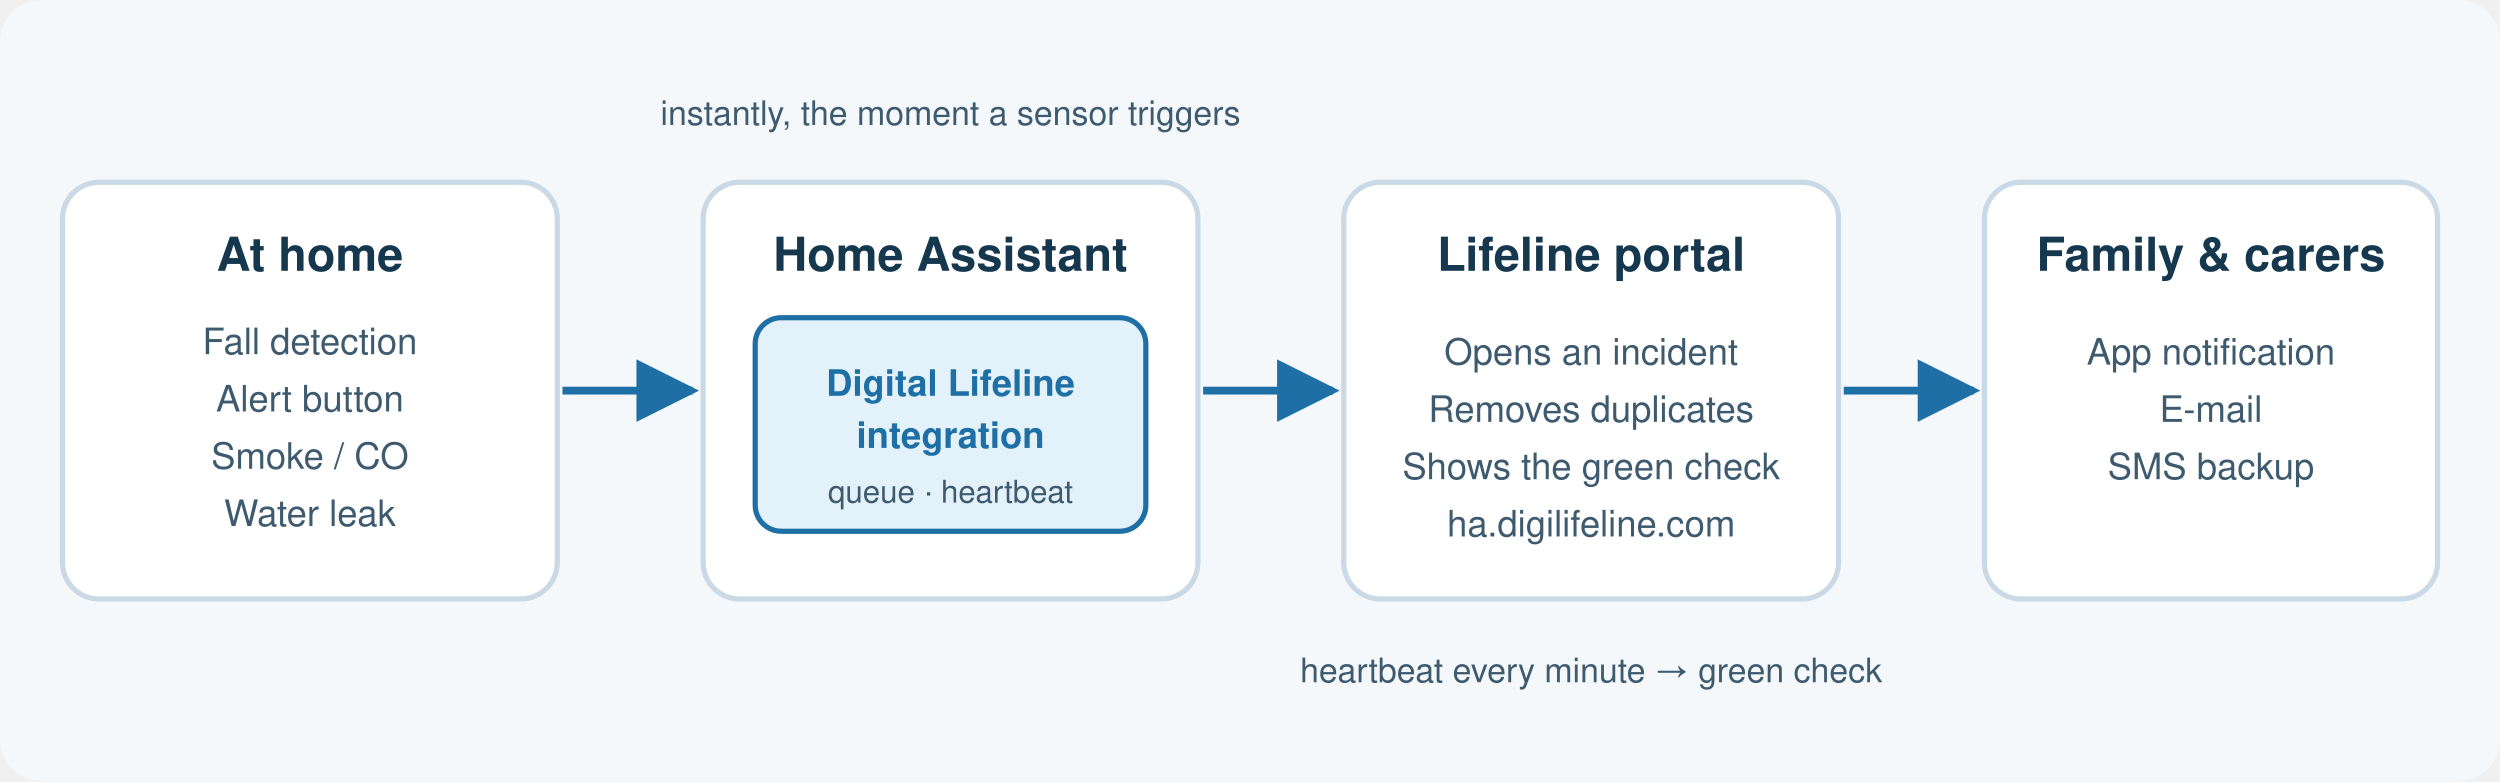
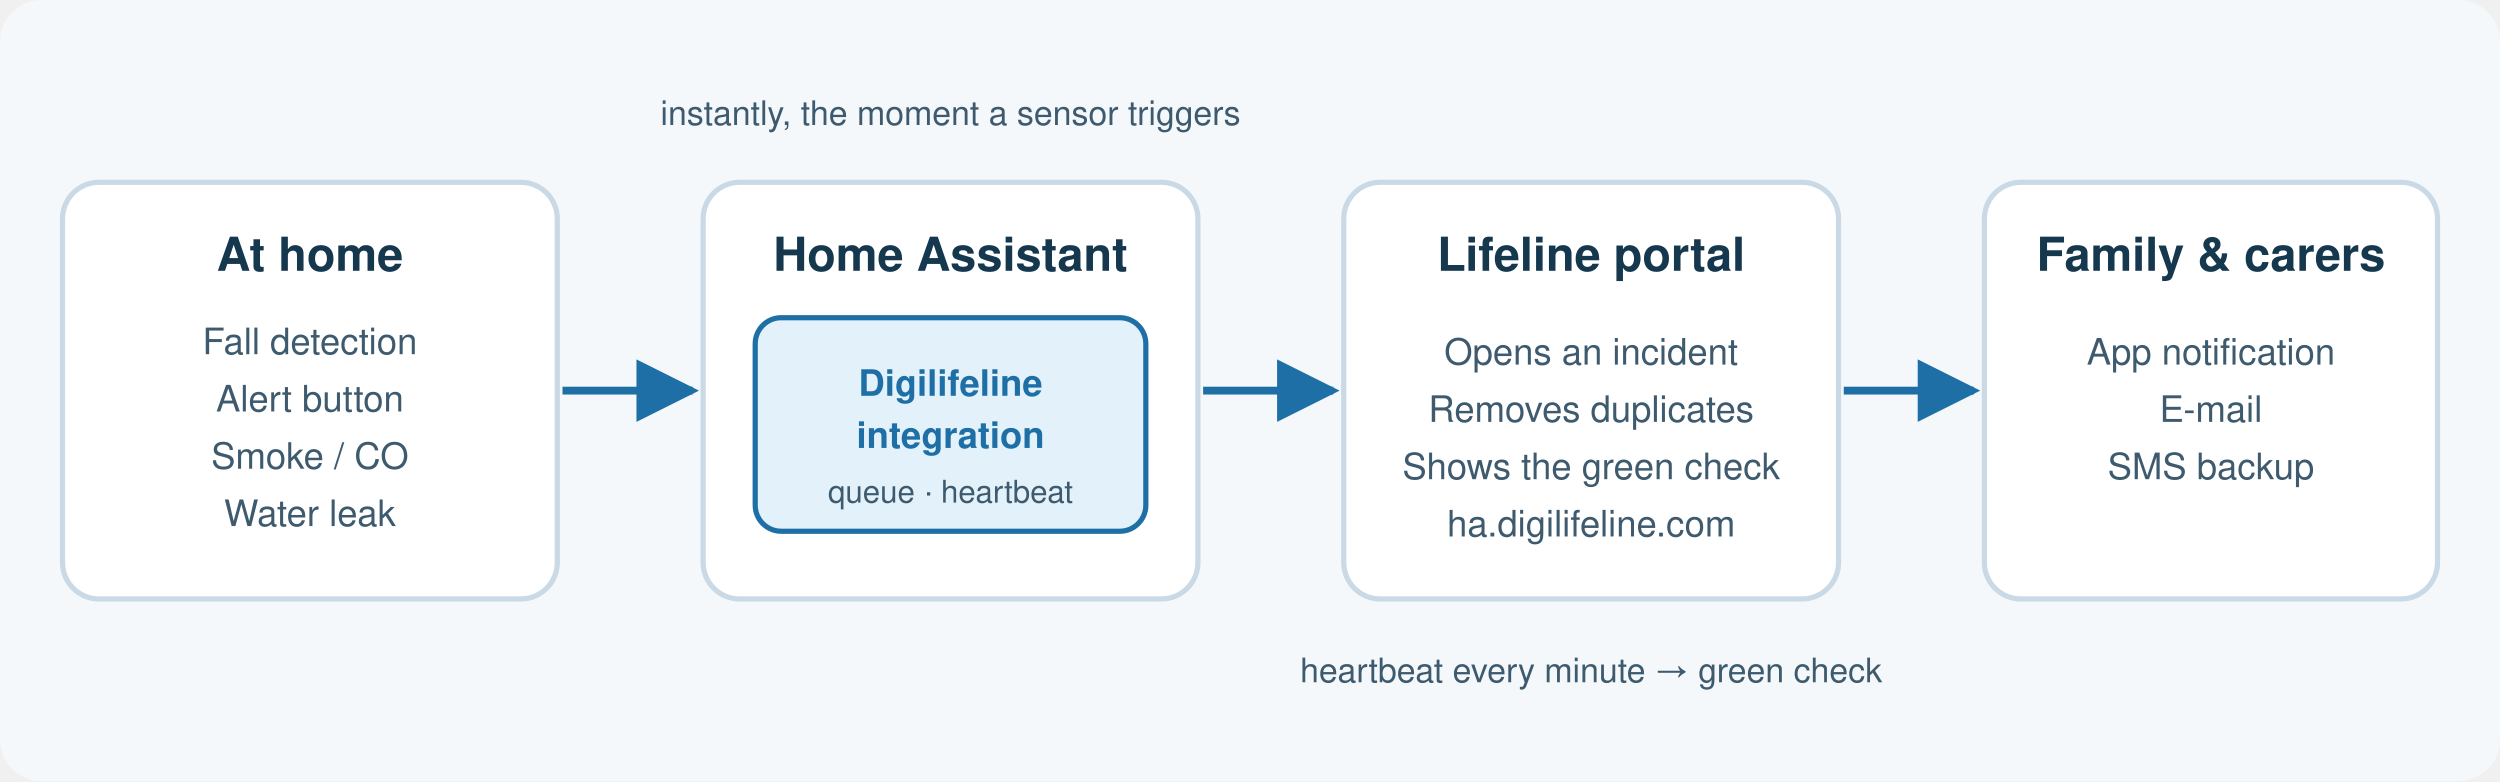
- <svg xmlns="http://www.w3.org/2000/svg" viewBox="0 0 960 300" role="img" aria-label="Sensors in Home Assistant send alerts through the Digital Lifeline integration to the portal, which notifies family and caregivers">
+ <svg xmlns="http://www.w3.org/2000/svg" viewBox="0 0 960 300" role="img" aria-label="Sensors in Home Assistant send alerts through the Digilifeline integration to the portal, which notifies family and caregivers">
  <defs>
    <marker id="a" viewBox="0 0 10 10" refX="9" refY="5" markerWidth="8" markerHeight="8" orient="auto">
      <path d="M0 0L10 5L0 10z" fill="#1d6fa5" />
    </marker>
  </defs>
  <rect width="960" height="300" rx="16" fill="#f4f8fb" />
  <g font-family="Segoe UI, Helvetica, Arial, sans-serif" text-anchor="middle">
    <g>
      <rect x="24" y="70" width="190" height="160" rx="14" fill="#fff" stroke="#c9d9e5" stroke-width="2" />
      <text x="119" y="104" font-size="18" font-weight="700" fill="#16384f">At home</text>
      <text x="119" y="136" font-size="14" fill="#3d5a6e">Fall detection</text>
      <text x="119" y="158" font-size="14" fill="#3d5a6e">Alert button</text>
      <text x="119" y="180" font-size="14" fill="#3d5a6e">Smoke / CO</text>
      <text x="119" y="202" font-size="14" fill="#3d5a6e">Water leak</text>
    </g>
    <g>
      <rect x="270" y="70" width="190" height="160" rx="14" fill="#fff" stroke="#c9d9e5" stroke-width="2" />
      <text x="365" y="104" font-size="18" font-weight="700" fill="#16384f">Home Assistant</text>
      <rect x="290" y="122" width="150" height="82" rx="10" fill="#e3f1fa" stroke="#1d6fa5" stroke-width="2" />
-       <text x="365" y="152" font-size="14" font-weight="700" fill="#1d6fa5">Digital Lifeline</text>
+       <text x="365" y="152" font-size="14" font-weight="700" fill="#1d6fa5">Digilifeline</text>
      <text x="365" y="172" font-size="14" font-weight="700" fill="#1d6fa5">integration</text>
      <text x="365" y="193" font-size="12" fill="#3d5a6e">queue · heartbeat</text>
    </g>
    <g>
      <rect x="516" y="70" width="190" height="160" rx="14" fill="#fff" stroke="#c9d9e5" stroke-width="2" />
      <text x="611" y="104" font-size="18" font-weight="700" fill="#16384f">Lifeline portal</text>
      <text x="611" y="140" font-size="14" fill="#3d5a6e">Opens an incident</text>
      <text x="611" y="162" font-size="14" fill="#3d5a6e">Removes duplicates</text>
      <text x="611" y="184" font-size="14" fill="#3d5a6e">Shows the green check</text>
      <text x="611" y="206" font-size="14" fill="#3d5a6e">ha.digilifeline.com</text>
    </g>
    <g>
      <rect x="762" y="70" width="174" height="160" rx="14" fill="#fff" stroke="#c9d9e5" stroke-width="2" />
      <text x="849" y="104" font-size="18" font-weight="700" fill="#16384f">Family &amp; carers</text>
      <text x="849" y="140" font-size="14" fill="#3d5a6e">App notification</text>
      <text x="849" y="162" font-size="14" fill="#3d5a6e">E-mail</text>
      <text x="849" y="184" font-size="14" fill="#3d5a6e">SMS backup</text>
    </g>
    <g stroke="#1d6fa5" stroke-width="3" fill="none" marker-end="url(#a)">
      <path d="M216 150H266" />
      <path d="M462 150H512" />
      <path d="M708 150H758" />
    </g>
    <text x="365" y="48" font-size="13" fill="#3d5a6e">instantly, the moment a sensor triggers</text>
    <text x="611" y="262" font-size="13" fill="#3d5a6e">heartbeat every minute → green check</text>
  </g>
</svg>
